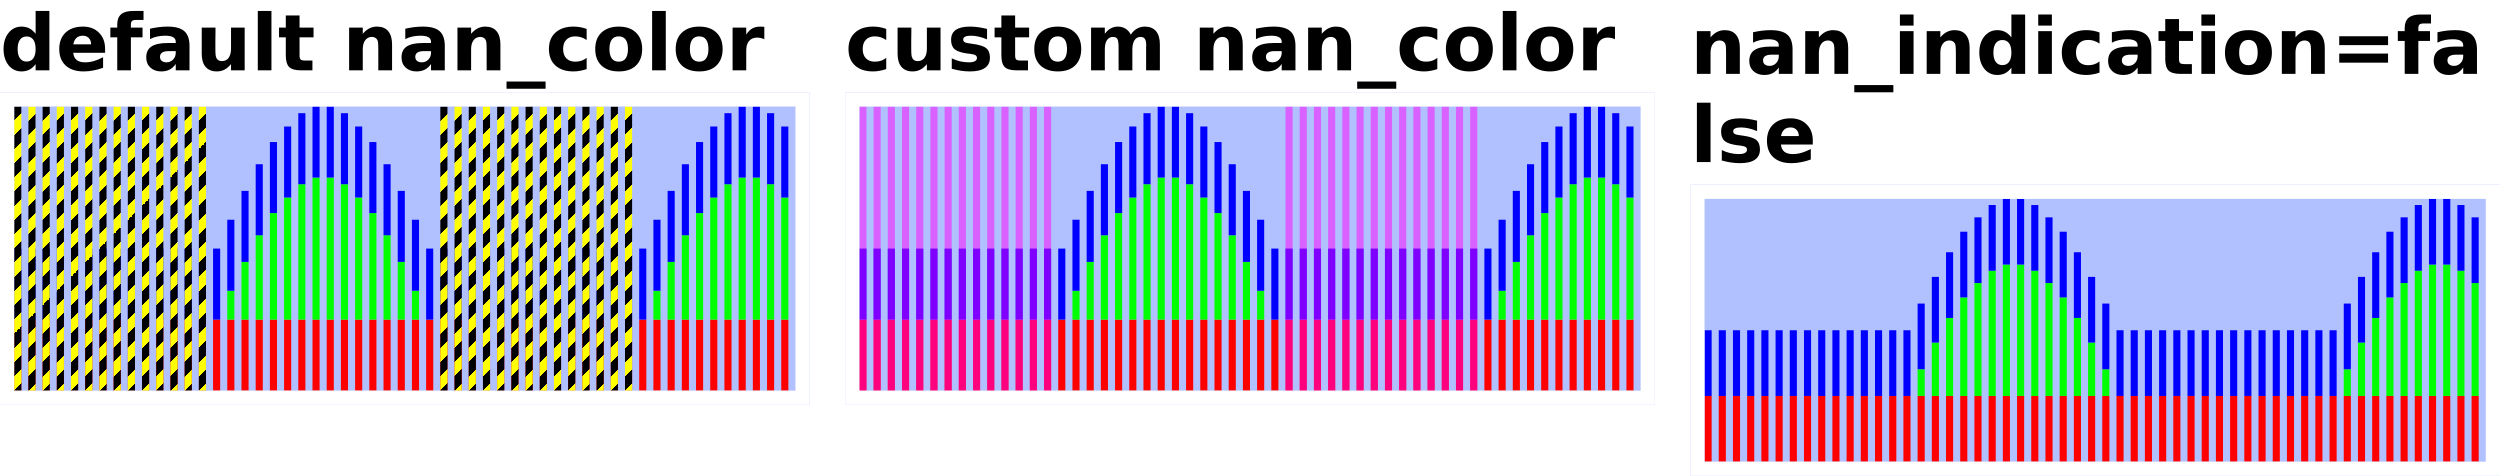
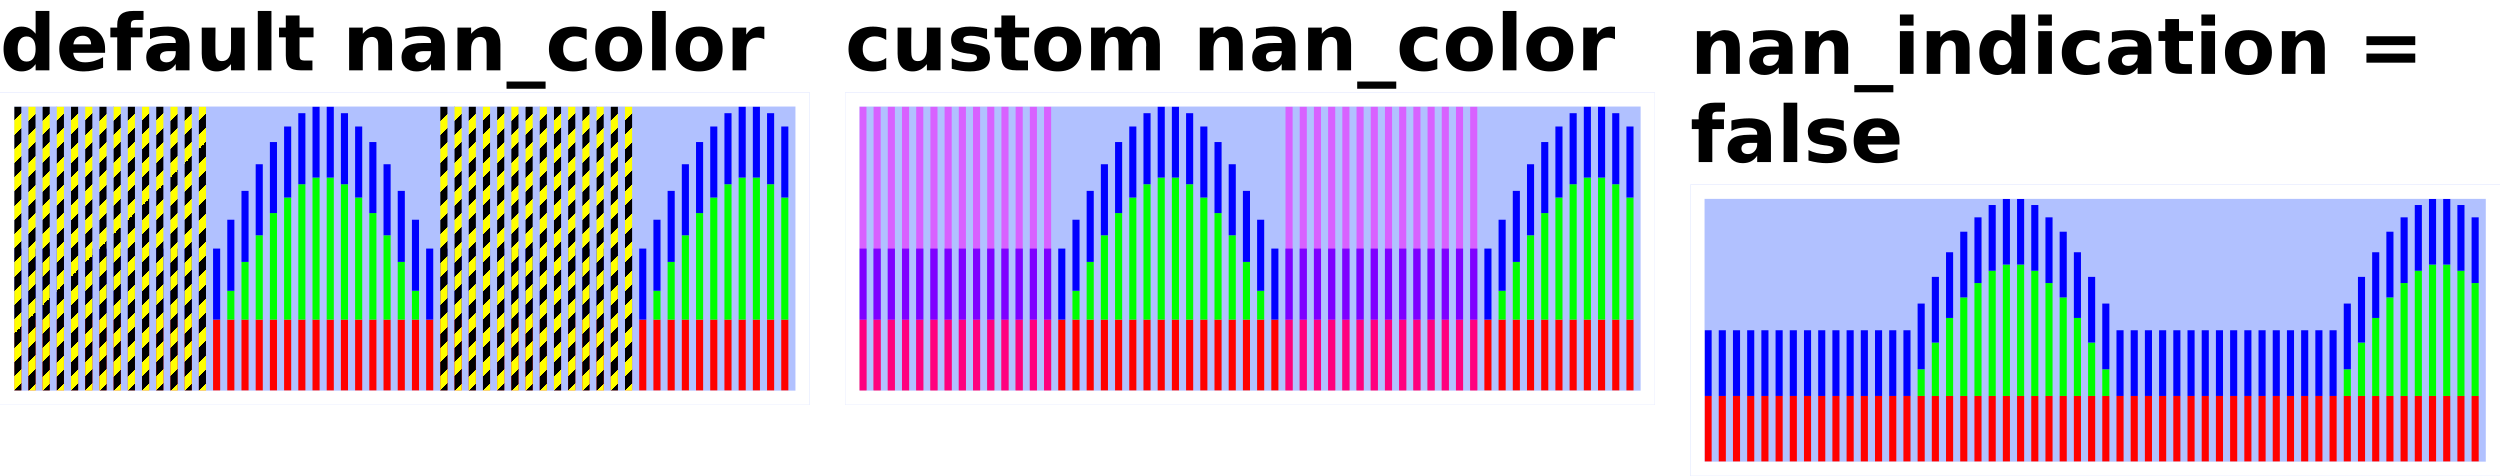
<svg xmlns="http://www.w3.org/2000/svg" xmlns:xlink="http://www.w3.org/1999/xlink" width="352pt" height="67pt" viewBox="0 0 352 67" version="1.1">
  <defs>
    <g>
      <symbol overflow="visible" id="glyph0-0">
        <path style="stroke:none;" d="M 0.547 1.938 L 0.547 -7.75 L 6.047 -7.75 L 6.047 1.938 Z M 1.172 1.328 L 5.438 1.328 L 5.438 -7.141 L 1.172 -7.141 Z M 1.172 1.328 " />
      </symbol>
      <symbol overflow="visible" id="glyph0-1">
        <path style="stroke:none;" d="M 5.016 -5.141 L 5.016 -8.359 L 6.953 -8.359 L 6.953 0 L 5.016 0 L 5.016 -0.875 C 4.754 -0.52 4.461 -0.258 4.141 -0.094 C 3.816 0.07 3.445 0.156 3.031 0.156 C 2.289 0.156 1.68 -0.133 1.203 -0.719 C 0.734 -1.312 0.5 -2.07 0.5 -3 C 0.5 -3.926 0.734 -4.68 1.203 -5.266 C 1.68 -5.859 2.289 -6.156 3.031 -6.156 C 3.445 -6.156 3.816 -6.07 4.141 -5.906 C 4.461 -5.738 4.754 -5.484 5.016 -5.141 Z M 3.75 -1.234 C 4.156 -1.234 4.469 -1.383 4.688 -1.688 C 4.906 -1.988 5.016 -2.426 5.016 -3 C 5.016 -3.57 4.906 -4.008 4.688 -4.312 C 4.469 -4.613 4.156 -4.766 3.75 -4.766 C 3.344 -4.766 3.031 -4.613 2.812 -4.312 C 2.594 -4.008 2.484 -3.57 2.484 -3 C 2.484 -2.426 2.594 -1.988 2.812 -1.688 C 3.031 -1.383 3.344 -1.234 3.75 -1.234 Z M 3.75 -1.234 " />
      </symbol>
      <symbol overflow="visible" id="glyph0-2">
        <path style="stroke:none;" d="M 6.922 -3.031 L 6.922 -2.469 L 2.438 -2.469 C 2.477 -2.02 2.641 -1.68 2.922 -1.453 C 3.203 -1.234 3.594 -1.125 4.094 -1.125 C 4.5 -1.125 4.91 -1.18 5.328 -1.297 C 5.754 -1.422 6.191 -1.602 6.641 -1.844 L 6.641 -0.359 C 6.191 -0.191 5.738 -0.066 5.281 0.016 C 4.82 0.109 4.367 0.156 3.922 0.156 C 2.828 0.156 1.977 -0.117 1.375 -0.672 C 0.77 -1.223 0.469 -2 0.469 -3 C 0.469 -3.977 0.766 -4.75 1.359 -5.312 C 1.953 -5.875 2.77 -6.156 3.812 -6.156 C 4.75 -6.156 5.5 -5.867 6.062 -5.297 C 6.633 -4.734 6.922 -3.977 6.922 -3.031 Z M 4.953 -3.656 C 4.953 -4.031 4.844 -4.328 4.625 -4.547 C 4.414 -4.766 4.141 -4.875 3.797 -4.875 C 3.422 -4.875 3.117 -4.77 2.891 -4.562 C 2.66 -4.352 2.516 -4.051 2.453 -3.656 Z M 4.953 -3.656 " />
      </symbol>
      <symbol overflow="visible" id="glyph0-3">
        <path style="stroke:none;" d="M 4.875 -8.359 L 4.875 -7.094 L 3.812 -7.094 C 3.539 -7.094 3.352 -7.039 3.25 -6.938 C 3.145 -6.844 3.094 -6.676 3.094 -6.438 L 3.094 -6.016 L 4.734 -6.016 L 4.734 -4.641 L 3.094 -4.641 L 3.094 0 L 1.172 0 L 1.172 -4.641 L 0.203 -4.641 L 0.203 -6.016 L 1.172 -6.016 L 1.172 -6.438 C 1.172 -7.094 1.352 -7.578 1.719 -7.891 C 2.082 -8.203 2.645 -8.359 3.406 -8.359 Z M 4.875 -8.359 " />
      </symbol>
      <symbol overflow="visible" id="glyph0-4">
        <path style="stroke:none;" d="M 3.625 -2.703 C 3.219 -2.703 2.91 -2.633 2.703 -2.5 C 2.504 -2.363 2.406 -2.164 2.406 -1.906 C 2.406 -1.656 2.488 -1.461 2.656 -1.328 C 2.82 -1.191 3.047 -1.125 3.328 -1.125 C 3.691 -1.125 4 -1.254 4.25 -1.516 C 4.5 -1.773 4.625 -2.098 4.625 -2.484 L 4.625 -2.703 Z M 6.562 -3.438 L 6.562 0 L 4.625 0 L 4.625 -0.891 C 4.363 -0.523 4.07 -0.258 3.75 -0.094 C 3.426 0.07 3.035 0.156 2.578 0.156 C 1.953 0.156 1.441 -0.023 1.047 -0.391 C 0.66 -0.754 0.469 -1.227 0.469 -1.812 C 0.469 -2.508 0.707 -3.02 1.188 -3.344 C 1.676 -3.676 2.441 -3.844 3.484 -3.844 L 4.625 -3.844 L 4.625 -4 C 4.625 -4.301 4.504 -4.52 4.266 -4.656 C 4.023 -4.801 3.648 -4.875 3.141 -4.875 C 2.723 -4.875 2.336 -4.832 1.984 -4.75 C 1.629 -4.676 1.301 -4.555 1 -4.391 L 1 -5.859 C 1.406 -5.953 1.816 -6.023 2.234 -6.078 C 2.648 -6.129 3.066 -6.156 3.484 -6.156 C 4.566 -6.156 5.348 -5.941 5.828 -5.516 C 6.316 -5.086 6.562 -4.395 6.562 -3.438 Z M 6.562 -3.438 " />
      </symbol>
      <symbol overflow="visible" id="glyph0-5">
        <path style="stroke:none;" d="M 0.859 -2.344 L 0.859 -6.016 L 2.797 -6.016 L 2.797 -5.422 C 2.797 -5.086 2.789 -4.676 2.781 -4.188 C 2.781 -3.695 2.781 -3.367 2.781 -3.203 C 2.781 -2.711 2.789 -2.363 2.812 -2.156 C 2.844 -1.945 2.891 -1.789 2.953 -1.688 C 3.023 -1.562 3.125 -1.461 3.25 -1.391 C 3.383 -1.328 3.535 -1.297 3.703 -1.297 C 4.098 -1.297 4.41 -1.445 4.641 -1.75 C 4.867 -2.062 4.984 -2.492 4.984 -3.047 L 4.984 -6.016 L 6.906 -6.016 L 6.906 0 L 4.984 0 L 4.984 -0.875 C 4.691 -0.52 4.383 -0.258 4.062 -0.094 C 3.738 0.07 3.379 0.156 2.984 0.156 C 2.297 0.156 1.77 -0.055 1.406 -0.484 C 1.039 -0.91 0.859 -1.531 0.859 -2.344 Z M 0.859 -2.344 " />
      </symbol>
      <symbol overflow="visible" id="glyph0-6">
        <path style="stroke:none;" d="M 0.922 -8.359 L 2.844 -8.359 L 2.844 0 L 0.922 0 Z M 0.922 -8.359 " />
      </symbol>
      <symbol overflow="visible" id="glyph0-7">
        <path style="stroke:none;" d="M 3.031 -7.719 L 3.031 -6.016 L 5 -6.016 L 5 -4.641 L 3.031 -4.641 L 3.031 -2.094 C 3.031 -1.812 3.082 -1.617 3.188 -1.516 C 3.301 -1.422 3.52 -1.375 3.844 -1.375 L 4.844 -1.375 L 4.844 0 L 3.188 0 C 2.426 0 1.883 -0.156 1.562 -0.469 C 1.25 -0.789 1.094 -1.332 1.094 -2.094 L 1.094 -4.641 L 0.141 -4.641 L 0.141 -6.016 L 1.094 -6.016 L 1.094 -7.719 Z M 3.031 -7.719 " />
      </symbol>
      <symbol overflow="visible" id="glyph0-8">
        <path style="stroke:none;" d="" />
      </symbol>
      <symbol overflow="visible" id="glyph0-9">
        <path style="stroke:none;" d="M 6.969 -3.656 L 6.969 0 L 5.031 0 L 5.031 -2.797 C 5.031 -3.316 5.02 -3.676 5 -3.875 C 4.977 -4.07 4.938 -4.219 4.875 -4.312 C 4.801 -4.438 4.703 -4.531 4.578 -4.594 C 4.453 -4.664 4.305 -4.703 4.141 -4.703 C 3.734 -4.703 3.414 -4.547 3.188 -4.234 C 2.957 -3.93 2.844 -3.504 2.844 -2.953 L 2.844 0 L 0.922 0 L 0.922 -6.016 L 2.844 -6.016 L 2.844 -5.141 C 3.133 -5.484 3.441 -5.738 3.766 -5.906 C 4.098 -6.07 4.457 -6.156 4.844 -6.156 C 5.539 -6.156 6.066 -5.941 6.422 -5.516 C 6.785 -5.086 6.969 -4.469 6.969 -3.656 Z M 6.969 -3.656 " />
      </symbol>
      <symbol overflow="visible" id="glyph0-10">
        <path style="stroke:none;" d="M 5.5 1.578 L 5.5 2.594 L 0 2.594 L 0 1.578 Z M 5.5 1.578 " />
      </symbol>
      <symbol overflow="visible" id="glyph0-11">
        <path style="stroke:none;" d="M 5.781 -5.828 L 5.781 -4.266 C 5.52 -4.441 5.258 -4.57 5 -4.656 C 4.738 -4.738 4.461 -4.781 4.172 -4.781 C 3.641 -4.781 3.223 -4.625 2.922 -4.312 C 2.617 -4 2.469 -3.562 2.469 -3 C 2.469 -2.438 2.617 -2 2.922 -1.688 C 3.223 -1.375 3.641 -1.219 4.172 -1.219 C 4.473 -1.219 4.758 -1.258 5.031 -1.344 C 5.301 -1.438 5.551 -1.57 5.781 -1.75 L 5.781 -0.172 C 5.477 -0.066 5.172 0.008 4.859 0.062 C 4.555 0.125 4.25 0.156 3.938 0.156 C 2.852 0.156 2.004 -0.117 1.391 -0.672 C 0.773 -1.234 0.469 -2.008 0.469 -3 C 0.469 -3.988 0.773 -4.758 1.391 -5.312 C 2.004 -5.875 2.852 -6.156 3.938 -6.156 C 4.25 -6.156 4.555 -6.129 4.859 -6.078 C 5.172 -6.023 5.477 -5.941 5.781 -5.828 Z M 5.781 -5.828 " />
      </symbol>
      <symbol overflow="visible" id="glyph0-12">
        <path style="stroke:none;" d="M 3.781 -4.781 C 3.352 -4.781 3.023 -4.629 2.797 -4.328 C 2.578 -4.023 2.469 -3.582 2.469 -3 C 2.469 -2.426 2.578 -1.984 2.797 -1.672 C 3.023 -1.367 3.352 -1.219 3.781 -1.219 C 4.207 -1.219 4.531 -1.367 4.75 -1.672 C 4.969 -1.984 5.078 -2.426 5.078 -3 C 5.078 -3.582 4.969 -4.023 4.75 -4.328 C 4.531 -4.629 4.207 -4.781 3.781 -4.781 Z M 3.781 -6.156 C 4.82 -6.156 5.629 -5.875 6.203 -5.312 C 6.785 -4.758 7.078 -3.988 7.078 -3 C 7.078 -2.008 6.785 -1.234 6.203 -0.672 C 5.629 -0.117 4.82 0.156 3.781 0.156 C 2.75 0.156 1.938 -0.117 1.344 -0.672 C 0.758 -1.234 0.469 -2.008 0.469 -3 C 0.469 -3.988 0.758 -4.758 1.344 -5.312 C 1.938 -5.875 2.75 -6.156 3.781 -6.156 Z M 3.781 -6.156 " />
      </symbol>
      <symbol overflow="visible" id="glyph0-13">
        <path style="stroke:none;" d="M 5.391 -4.375 C 5.223 -4.457 5.055 -4.516 4.891 -4.547 C 4.723 -4.586 4.555 -4.609 4.391 -4.609 C 3.891 -4.609 3.504 -4.445 3.234 -4.125 C 2.973 -3.812 2.844 -3.359 2.844 -2.766 L 2.844 0 L 0.922 0 L 0.922 -6.016 L 2.844 -6.016 L 2.844 -5.031 C 3.094 -5.426 3.375 -5.711 3.688 -5.891 C 4.008 -6.066 4.395 -6.156 4.844 -6.156 C 4.914 -6.156 4.988 -6.148 5.062 -6.141 C 5.133 -6.141 5.242 -6.133 5.391 -6.125 Z M 5.391 -4.375 " />
      </symbol>
      <symbol overflow="visible" id="glyph0-14">
        <path style="stroke:none;" d="M 5.625 -5.828 L 5.625 -4.359 C 5.207 -4.535 4.805 -4.664 4.422 -4.75 C 4.047 -4.832 3.688 -4.875 3.344 -4.875 C 2.977 -4.875 2.707 -4.828 2.531 -4.734 C 2.352 -4.648 2.266 -4.516 2.266 -4.328 C 2.266 -4.172 2.332 -4.051 2.469 -3.969 C 2.602 -3.883 2.844 -3.82 3.188 -3.781 L 3.531 -3.734 C 4.508 -3.609 5.172 -3.398 5.516 -3.109 C 5.859 -2.828 6.031 -2.379 6.031 -1.766 C 6.031 -1.129 5.789 -0.648 5.312 -0.328 C 4.844 -0.004 4.141 0.156 3.203 0.156 C 2.805 0.156 2.395 0.125 1.969 0.062 C 1.539 0 1.102 -0.094 0.656 -0.219 L 0.656 -1.688 C 1.039 -1.5 1.43 -1.359 1.828 -1.266 C 2.234 -1.172 2.645 -1.125 3.062 -1.125 C 3.438 -1.125 3.719 -1.176 3.906 -1.281 C 4.102 -1.383 4.203 -1.535 4.203 -1.734 C 4.203 -1.91 4.133 -2.039 4 -2.125 C 3.875 -2.207 3.613 -2.273 3.219 -2.328 L 2.891 -2.359 C 2.023 -2.473 1.422 -2.672 1.078 -2.953 C 0.734 -3.242 0.562 -3.688 0.562 -4.281 C 0.562 -4.914 0.781 -5.383 1.219 -5.688 C 1.656 -6 2.328 -6.156 3.234 -6.156 C 3.586 -6.156 3.957 -6.129 4.344 -6.078 C 4.738 -6.023 5.164 -5.941 5.625 -5.828 Z M 5.625 -5.828 " />
      </symbol>
      <symbol overflow="visible" id="glyph0-15">
        <path style="stroke:none;" d="M 6.5 -5.016 C 6.738 -5.391 7.023 -5.672 7.359 -5.859 C 7.703 -6.055 8.07 -6.156 8.469 -6.156 C 9.156 -6.156 9.68 -5.941 10.047 -5.516 C 10.41 -5.086 10.594 -4.469 10.594 -3.656 L 10.594 0 L 8.656 0 L 8.656 -3.141 C 8.656 -3.18 8.656 -3.227 8.656 -3.281 C 8.664 -3.332 8.672 -3.406 8.672 -3.5 C 8.672 -3.926 8.609 -4.234 8.484 -4.422 C 8.359 -4.609 8.156 -4.703 7.875 -4.703 C 7.508 -4.703 7.227 -4.551 7.031 -4.25 C 6.832 -3.957 6.727 -3.523 6.719 -2.953 L 6.719 0 L 4.781 0 L 4.781 -3.141 C 4.781 -3.805 4.723 -4.234 4.609 -4.422 C 4.492 -4.609 4.289 -4.703 4 -4.703 C 3.633 -4.703 3.348 -4.551 3.141 -4.25 C 2.941 -3.945 2.844 -3.516 2.844 -2.953 L 2.844 0 L 0.906 0 L 0.906 -6.016 L 2.844 -6.016 L 2.844 -5.141 C 3.082 -5.473 3.352 -5.723 3.656 -5.891 C 3.969 -6.066 4.305 -6.156 4.672 -6.156 C 5.086 -6.156 5.453 -6.055 5.766 -5.859 C 6.086 -5.66 6.332 -5.379 6.5 -5.016 Z M 6.5 -5.016 " />
      </symbol>
      <symbol overflow="visible" id="glyph0-16">
        <path style="stroke:none;" d="M 0.922 -6.016 L 2.844 -6.016 L 2.844 0 L 0.922 0 Z M 0.922 -8.359 L 2.844 -8.359 L 2.844 -6.797 L 0.922 -6.797 Z M 0.922 -8.359 " />
      </symbol>
      <symbol overflow="visible" id="glyph0-17">
        <path style="stroke:none;" d="M 1.172 -5.297 L 8.047 -5.297 L 8.047 -4.047 L 1.172 -4.047 Z M 1.172 -2.859 L 8.047 -2.859 L 8.047 -1.578 L 1.172 -1.578 Z M 1.172 -2.859 " />
      </symbol>
    </g>
    <clipPath id="clip1">
      <path d="M 0 13 L 114 13 L 114 57 L 0 57 Z M 0 13 " />
    </clipPath>
    <linearGradient id="linear0" gradientUnits="userSpaceOnUse" x1="0" y1="0" x2="4" y2="4" spreadMethod="repeat" gradientTransform="matrix(1,0,0,1,2,15)">
      <stop offset="0" style="stop-color:rgb(0%,0%,0%);stop-opacity:1;" />
      <stop offset="0.25" style="stop-color:rgb(0%,0%,0%);stop-opacity:1;" />
      <stop offset="0.25" style="stop-color:rgb(100%,100%,0%);stop-opacity:1;" />
      <stop offset="0.5" style="stop-color:rgb(100%,100%,0%);stop-opacity:1;" />
      <stop offset="0.5" style="stop-color:rgb(0%,0%,0%);stop-opacity:1;" />
      <stop offset="0.75" style="stop-color:rgb(0%,0%,0%);stop-opacity:1;" />
      <stop offset="0.75" style="stop-color:rgb(100%,100%,0%);stop-opacity:1;" />
      <stop offset="1" style="stop-color:rgb(100%,100%,0%);stop-opacity:1;" />
    </linearGradient>
    <clipPath id="clip2">
      <path d="M 119 13 L 233 13 L 233 57 L 119 57 Z M 119 13 " />
    </clipPath>
    <clipPath id="clip3">
      <path d="M 238 26 L 352 26 L 352 67 L 238 67 Z M 238 26 " />
    </clipPath>
  </defs>
  <g id="surface2">
    <g style="fill:rgb(0%,0%,0%);fill-opacity:1;">
      <use xlink:href="#glyph0-1" x="0" y="9.901" />
      <use xlink:href="#glyph0-2" x="7.874" y="9.901" />
      <use xlink:href="#glyph0-3" x="15.335" y="9.901" />
      <use xlink:href="#glyph0-4" x="20.121" y="9.901" />
      <use xlink:href="#glyph0-5" x="27.544" y="9.901" />
      <use xlink:href="#glyph0-6" x="35.375" y="9.901" />
      <use xlink:href="#glyph0-7" x="39.146" y="9.901" />
      <use xlink:href="#glyph0-8" x="44.404" y="9.901" />
      <use xlink:href="#glyph0-9" x="48.234" y="9.901" />
      <use xlink:href="#glyph0-4" x="56.065" y="9.901" />
      <use xlink:href="#glyph0-9" x="63.488" y="9.901" />
      <use xlink:href="#glyph0-10" x="71.319" y="9.901" />
      <use xlink:href="#glyph0-11" x="76.819" y="9.901" />
      <use xlink:href="#glyph0-12" x="83.34" y="9.901" />
      <use xlink:href="#glyph0-6" x="90.897" y="9.901" />
      <use xlink:href="#glyph0-12" x="94.668" y="9.901" />
      <use xlink:href="#glyph0-13" x="102.226" y="9.901" />
    </g>
    <g clip-path="url(#clip1)" clip-rule="nonzero">
      <rect x="0" y="0" width="352" height="67" style="fill:rgb(38.039%,50.588%,100%);fill-opacity:0.49;stroke:none;" />
    </g>
    <path style=" stroke:none;fill-rule:nonzero;fill:rgb(100%,0%,0%);fill-opacity:1;" d="M 2 45 L 3 45 L 3 55 L 2 55 Z M 4 45 L 5 45 L 5 55 L 4 55 Z M 6 45 L 7 45 L 7 55 L 6 55 Z M 8 45 L 9 45 L 9 55 L 8 55 Z M 10 45 L 11 45 L 11 55 L 10 55 Z M 12 45 L 13 45 L 13 55 L 12 55 Z M 14 45 L 15 45 L 15 55 L 14 55 Z M 16 45 L 17 45 L 17 55 L 16 55 Z M 18 45 L 19 45 L 19 55 L 18 55 Z M 20 45 L 21 45 L 21 55 L 20 55 Z M 22 45 L 23 45 L 23 55 L 22 55 Z M 24 45 L 25 45 L 25 55 L 24 55 Z M 26 45 L 27 45 L 27 55 L 26 55 Z M 28 45 L 29 45 L 29 55 L 28 55 Z M 30 45 L 31 45 L 31 55 L 30 55 Z M 32 45 L 33 45 L 33 55 L 32 55 Z M 34 45 L 35 45 L 35 55 L 34 55 Z M 36 45 L 37 45 L 37 55 L 36 55 Z M 38 45 L 39 45 L 39 55 L 38 55 Z M 40 45 L 41 45 L 41 55 L 40 55 Z M 42 45 L 43 45 L 43 55 L 42 55 Z M 44 45 L 45 45 L 45 55 L 44 55 Z M 46 45 L 47 45 L 47 55 L 46 55 Z M 48 45 L 49 45 L 49 55 L 48 55 Z M 50 45 L 51 45 L 51 55 L 50 55 Z M 52 45 L 53 45 L 53 55 L 52 55 Z M 54 45 L 55 45 L 55 55 L 54 55 Z M 56 45 L 57 45 L 57 55 L 56 55 Z M 58 45 L 59 45 L 59 55 L 58 55 Z M 60 45 L 61 45 L 61 55 L 60 55 Z M 62 45 L 63 45 L 63 55 L 62 55 Z M 64 45 L 65 45 L 65 55 L 64 55 Z M 66 45 L 67 45 L 67 55 L 66 55 Z M 68 45 L 69 45 L 69 55 L 68 55 Z M 70 45 L 71 45 L 71 55 L 70 55 Z M 72 45 L 73 45 L 73 55 L 72 55 Z M 74 45 L 75 45 L 75 55 L 74 55 Z M 76 45 L 77 45 L 77 55 L 76 55 Z M 78 45 L 79 45 L 79 55 L 78 55 Z M 80 45 L 81 45 L 81 55 L 80 55 Z M 82 45 L 83 45 L 83 55 L 82 55 Z M 84 45 L 85 45 L 85 55 L 84 55 Z M 86 45 L 87 45 L 87 55 L 86 55 Z M 88 45 L 89 45 L 89 55 L 88 55 Z M 90 45 L 91 45 L 91 55 L 90 55 Z M 92 45 L 93 45 L 93 55 L 92 55 Z M 94 45 L 95 45 L 95 55 L 94 55 Z M 96 45 L 97 45 L 97 55 L 96 55 Z M 98 45 L 99 45 L 99 55 L 98 55 Z M 100 45 L 101 45 L 101 55 L 100 55 Z M 102 45 L 103 45 L 103 55 L 102 55 Z M 104 45 L 105 45 L 105 55 L 104 55 Z M 106 45 L 107 45 L 107 55 L 106 55 Z M 108 45 L 109 45 L 109 55 L 108 55 Z M 110 45 L 111 45 L 111 55 L 110 55 Z M 110 45 " />
    <path style=" stroke:none;fill-rule:nonzero;fill:rgb(0%,100%,0%);fill-opacity:1;" d="M 30 45 L 31 45 Z M 32 40.938 L 33 40.938 L 33 45 L 32 45 Z M 34 36.875 L 35 36.875 L 35 45 L 34 45 Z M 36 33.125 L 37 33.125 L 37 45 L 36 45 Z M 38 30 L 39 30 L 39 45 L 38 45 Z M 40 27.812 L 41 27.812 L 41 45 L 40 45 Z M 42 25.938 L 43 25.938 L 43 45 L 42 45 Z M 44 25 L 45 25 L 45 45 L 44 45 Z M 46 25 L 47 25 L 47 45 L 46 45 Z M 48 25.938 L 49 25.938 L 49 45 L 48 45 Z M 50 27.812 L 51 27.812 L 51 45 L 50 45 Z M 52 30 L 53 30 L 53 45 L 52 45 Z M 54 33.125 L 55 33.125 L 55 45 L 54 45 Z M 56 36.875 L 57 36.875 L 57 45 L 56 45 Z M 58 40.938 L 59 40.938 L 59 45 L 58 45 Z M 60 45 L 61 45 Z M 90 45 L 91 45 Z M 92 40.938 L 93 40.938 L 93 45 L 92 45 Z M 94 36.875 L 95 36.875 L 95 45 L 94 45 Z M 96 33.125 L 97 33.125 L 97 45 L 96 45 Z M 98 30 L 99 30 L 99 45 L 98 45 Z M 100 27.812 L 101 27.812 L 101 45 L 100 45 Z M 102 25.938 L 103 25.938 L 103 45 L 102 45 Z M 104 25 L 105 25 L 105 45 L 104 45 Z M 106 25 L 107 25 L 107 45 L 106 45 Z M 108 25.938 L 109 25.938 L 109 45 L 108 45 Z M 110 27.812 L 111 27.812 L 111 45 L 110 45 Z M 110 27.812 " />
    <path style=" stroke:none;fill-rule:nonzero;fill:rgb(0%,0%,100%);fill-opacity:1;" d="M 2 35 L 3 35 L 3 45 L 2 45 Z M 4 35 L 5 35 L 5 45 L 4 45 Z M 6 35 L 7 35 L 7 45 L 6 45 Z M 8 35 L 9 35 L 9 45 L 8 45 Z M 10 35 L 11 35 L 11 45 L 10 45 Z M 12 35 L 13 35 L 13 45 L 12 45 Z M 14 35 L 15 35 L 15 45 L 14 45 Z M 16 35 L 17 35 L 17 45 L 16 45 Z M 18 35 L 19 35 L 19 45 L 18 45 Z M 20 35 L 21 35 L 21 45 L 20 45 Z M 22 35 L 23 35 L 23 45 L 22 45 Z M 24 35 L 25 35 L 25 45 L 24 45 Z M 26 35 L 27 35 L 27 45 L 26 45 Z M 28 35 L 29 35 L 29 45 L 28 45 Z M 30 35 L 31 35 L 31 45 L 30 45 Z M 32 30.938 L 33 30.938 L 33 40.938 L 32 40.938 Z M 34 26.875 L 35 26.875 L 35 36.875 L 34 36.875 Z M 36 23.125 L 37 23.125 L 37 33.125 L 36 33.125 Z M 38 20 L 39 20 L 39 30 L 38 30 Z M 40 17.812 L 41 17.812 L 41 27.812 L 40 27.812 Z M 42 15.938 L 43 15.938 L 43 25.938 L 42 25.938 Z M 44 15 L 45 15 L 45 25 L 44 25 Z M 46 15 L 47 15 L 47 25 L 46 25 Z M 48 15.938 L 49 15.938 L 49 25.938 L 48 25.938 Z M 50 17.812 L 51 17.812 L 51 27.812 L 50 27.812 Z M 52 20 L 53 20 L 53 30 L 52 30 Z M 54 23.125 L 55 23.125 L 55 33.125 L 54 33.125 Z M 56 26.875 L 57 26.875 L 57 36.875 L 56 36.875 Z M 58 30.938 L 59 30.938 L 59 40.938 L 58 40.938 Z M 60 35 L 61 35 L 61 45 L 60 45 Z M 62 35 L 63 35 L 63 45 L 62 45 Z M 64 35 L 65 35 L 65 45 L 64 45 Z M 66 35 L 67 35 L 67 45 L 66 45 Z M 68 35 L 69 35 L 69 45 L 68 45 Z M 70 35 L 71 35 L 71 45 L 70 45 Z M 72 35 L 73 35 L 73 45 L 72 45 Z M 74 35 L 75 35 L 75 45 L 74 45 Z M 76 35 L 77 35 L 77 45 L 76 45 Z M 78 35 L 79 35 L 79 45 L 78 45 Z M 80 35 L 81 35 L 81 45 L 80 45 Z M 82 35 L 83 35 L 83 45 L 82 45 Z M 84 35 L 85 35 L 85 45 L 84 45 Z M 86 35 L 87 35 L 87 45 L 86 45 Z M 88 35 L 89 35 L 89 45 L 88 45 Z M 90 35 L 91 35 L 91 45 L 90 45 Z M 92 30.938 L 93 30.938 L 93 40.938 L 92 40.938 Z M 94 26.875 L 95 26.875 L 95 36.875 L 94 36.875 Z M 96 23.125 L 97 23.125 L 97 33.125 L 96 33.125 Z M 98 20 L 99 20 L 99 30 L 98 30 Z M 100 17.812 L 101 17.812 L 101 27.812 L 100 27.812 Z M 102 15.938 L 103 15.938 L 103 25.938 L 102 25.938 Z M 104 15 L 105 15 L 105 25 L 104 25 Z M 106 15 L 107 15 L 107 25 L 106 25 Z M 108 15.938 L 109 15.938 L 109 25.938 L 108 25.938 Z M 110 17.812 L 111 17.812 L 111 27.812 L 110 27.812 Z M 110 17.812 " />
    <path style=" stroke:none;fill-rule:nonzero;fill:url(#linear0);" d="M 2 15 L 3 15 L 3 55 L 2 55 Z M 4 15 L 5 15 L 5 55 L 4 55 Z M 6 15 L 7 15 L 7 55 L 6 55 Z M 8 15 L 9 15 L 9 55 L 8 55 Z M 10 15 L 11 15 L 11 55 L 10 55 Z M 12 15 L 13 15 L 13 55 L 12 55 Z M 14 15 L 15 15 L 15 55 L 14 55 Z M 16 15 L 17 15 L 17 55 L 16 55 Z M 18 15 L 19 15 L 19 55 L 18 55 Z M 20 15 L 21 15 L 21 55 L 20 55 Z M 22 15 L 23 15 L 23 55 L 22 55 Z M 24 15 L 25 15 L 25 55 L 24 55 Z M 26 15 L 27 15 L 27 55 L 26 55 Z M 28 15 L 29 15 L 29 55 L 28 55 Z M 62 15 L 63 15 L 63 55 L 62 55 Z M 64 15 L 65 15 L 65 55 L 64 55 Z M 66 15 L 67 15 L 67 55 L 66 55 Z M 68 15 L 69 15 L 69 55 L 68 55 Z M 70 15 L 71 15 L 71 55 L 70 55 Z M 72 15 L 73 15 L 73 55 L 72 55 Z M 74 15 L 75 15 L 75 55 L 74 55 Z M 76 15 L 77 15 L 77 55 L 76 55 Z M 78 15 L 79 15 L 79 55 L 78 55 Z M 80 15 L 81 15 L 81 55 L 80 55 Z M 82 15 L 83 15 L 83 55 L 82 55 Z M 84 15 L 85 15 L 85 55 L 84 55 Z M 86 15 L 87 15 L 87 55 L 86 55 Z M 88 15 L 89 15 L 89 55 L 88 55 Z M 88 15 " />
    <path style="fill:none;stroke-width:2;stroke-linecap:butt;stroke-linejoin:miter;stroke:rgb(100%,100%,100%);stroke-opacity:1;stroke-miterlimit:10;" d="M 1 1 L 113 1 L 113 43 L 1 43 Z M 1 1 " transform="matrix(1,0,0,1,0,13)" />
    <g style="fill:rgb(0%,0%,0%);fill-opacity:1;">
      <use xlink:href="#glyph0-11" x="119" y="9.901" />
      <use xlink:href="#glyph0-5" x="125.521" y="9.901" />
      <use xlink:href="#glyph0-14" x="133.352" y="9.901" />
      <use xlink:href="#glyph0-7" x="139.899" y="9.901" />
      <use xlink:href="#glyph0-12" x="145.158" y="9.901" />
      <use xlink:href="#glyph0-15" x="152.716" y="9.901" />
      <use xlink:href="#glyph0-8" x="164.178" y="9.901" />
      <use xlink:href="#glyph0-9" x="168.008" y="9.901" />
      <use xlink:href="#glyph0-4" x="175.839" y="9.901" />
      <use xlink:href="#glyph0-9" x="183.262" y="9.901" />
      <use xlink:href="#glyph0-10" x="191.093" y="9.901" />
      <use xlink:href="#glyph0-11" x="196.593" y="9.901" />
      <use xlink:href="#glyph0-12" x="203.113" y="9.901" />
      <use xlink:href="#glyph0-6" x="210.671" y="9.901" />
      <use xlink:href="#glyph0-12" x="214.441" y="9.901" />
      <use xlink:href="#glyph0-13" x="221.999" y="9.901" />
    </g>
    <g clip-path="url(#clip2)" clip-rule="nonzero">
      <rect x="0" y="0" width="352" height="67" style="fill:rgb(38.039%,50.588%,100%);fill-opacity:0.49;stroke:none;" />
    </g>
    <path style=" stroke:none;fill-rule:nonzero;fill:rgb(100%,0%,0%);fill-opacity:1;" d="M 121 45 L 122 45 L 122 55 L 121 55 Z M 123 45 L 124 45 L 124 55 L 123 55 Z M 125 45 L 126 45 L 126 55 L 125 55 Z M 127 45 L 128 45 L 128 55 L 127 55 Z M 129 45 L 130 45 L 130 55 L 129 55 Z M 131 45 L 132 45 L 132 55 L 131 55 Z M 133 45 L 134 45 L 134 55 L 133 55 Z M 135 45 L 136 45 L 136 55 L 135 55 Z M 137 45 L 138 45 L 138 55 L 137 55 Z M 139 45 L 140 45 L 140 55 L 139 55 Z M 141 45 L 142 45 L 142 55 L 141 55 Z M 143 45 L 144 45 L 144 55 L 143 55 Z M 145 45 L 146 45 L 146 55 L 145 55 Z M 147 45 L 148 45 L 148 55 L 147 55 Z M 149 45 L 150 45 L 150 55 L 149 55 Z M 151 45 L 152 45 L 152 55 L 151 55 Z M 153 45 L 154 45 L 154 55 L 153 55 Z M 155 45 L 156 45 L 156 55 L 155 55 Z M 157 45 L 158 45 L 158 55 L 157 55 Z M 159 45 L 160 45 L 160 55 L 159 55 Z M 161 45 L 162 45 L 162 55 L 161 55 Z M 163 45 L 164 45 L 164 55 L 163 55 Z M 165 45 L 166 45 L 166 55 L 165 55 Z M 167 45 L 168 45 L 168 55 L 167 55 Z M 169 45 L 170 45 L 170 55 L 169 55 Z M 171 45 L 172 45 L 172 55 L 171 55 Z M 173 45 L 174 45 L 174 55 L 173 55 Z M 175 45 L 176 45 L 176 55 L 175 55 Z M 177 45 L 178 45 L 178 55 L 177 55 Z M 179 45 L 180 45 L 180 55 L 179 55 Z M 181 45 L 182 45 L 182 55 L 181 55 Z M 183 45 L 184 45 L 184 55 L 183 55 Z M 185 45 L 186 45 L 186 55 L 185 55 Z M 187 45 L 188 45 L 188 55 L 187 55 Z M 189 45 L 190 45 L 190 55 L 189 55 Z M 191 45 L 192 45 L 192 55 L 191 55 Z M 193 45 L 194 45 L 194 55 L 193 55 Z M 195 45 L 196 45 L 196 55 L 195 55 Z M 197 45 L 198 45 L 198 55 L 197 55 Z M 199 45 L 200 45 L 200 55 L 199 55 Z M 201 45 L 202 45 L 202 55 L 201 55 Z M 203 45 L 204 45 L 204 55 L 203 55 Z M 205 45 L 206 45 L 206 55 L 205 55 Z M 207 45 L 208 45 L 208 55 L 207 55 Z M 209 45 L 210 45 L 210 55 L 209 55 Z M 211 45 L 212 45 L 212 55 L 211 55 Z M 213 45 L 214 45 L 214 55 L 213 55 Z M 215 45 L 216 45 L 216 55 L 215 55 Z M 217 45 L 218 45 L 218 55 L 217 55 Z M 219 45 L 220 45 L 220 55 L 219 55 Z M 221 45 L 222 45 L 222 55 L 221 55 Z M 223 45 L 224 45 L 224 55 L 223 55 Z M 225 45 L 226 45 L 226 55 L 225 55 Z M 227 45 L 228 45 L 228 55 L 227 55 Z M 229 45 L 230 45 L 230 55 L 229 55 Z M 229 45 " />
    <path style=" stroke:none;fill-rule:nonzero;fill:rgb(0%,100%,0%);fill-opacity:1;" d="M 149 45 L 150 45 Z M 151 40.938 L 152 40.938 L 152 45 L 151 45 Z M 153 36.875 L 154 36.875 L 154 45 L 153 45 Z M 155 33.125 L 156 33.125 L 156 45 L 155 45 Z M 157 30 L 158 30 L 158 45 L 157 45 Z M 159 27.812 L 160 27.812 L 160 45 L 159 45 Z M 161 25.938 L 162 25.938 L 162 45 L 161 45 Z M 163 25 L 164 25 L 164 45 L 163 45 Z M 165 25 L 166 25 L 166 45 L 165 45 Z M 167 25.938 L 168 25.938 L 168 45 L 167 45 Z M 169 27.812 L 170 27.812 L 170 45 L 169 45 Z M 171 30 L 172 30 L 172 45 L 171 45 Z M 173 33.125 L 174 33.125 L 174 45 L 173 45 Z M 175 36.875 L 176 36.875 L 176 45 L 175 45 Z M 177 40.938 L 178 40.938 L 178 45 L 177 45 Z M 179 45 L 180 45 Z M 209 45 L 210 45 Z M 211 40.938 L 212 40.938 L 212 45 L 211 45 Z M 213 36.875 L 214 36.875 L 214 45 L 213 45 Z M 215 33.125 L 216 33.125 L 216 45 L 215 45 Z M 217 30 L 218 30 L 218 45 L 217 45 Z M 219 27.812 L 220 27.812 L 220 45 L 219 45 Z M 221 25.938 L 222 25.938 L 222 45 L 221 45 Z M 223 25 L 224 25 L 224 45 L 223 45 Z M 225 25 L 226 25 L 226 45 L 225 45 Z M 227 25.938 L 228 25.938 L 228 45 L 227 45 Z M 229 27.812 L 230 27.812 L 230 45 L 229 45 Z M 229 27.812 " />
    <path style=" stroke:none;fill-rule:nonzero;fill:rgb(0%,0%,100%);fill-opacity:1;" d="M 121 35 L 122 35 L 122 45 L 121 45 Z M 123 35 L 124 35 L 124 45 L 123 45 Z M 125 35 L 126 35 L 126 45 L 125 45 Z M 127 35 L 128 35 L 128 45 L 127 45 Z M 129 35 L 130 35 L 130 45 L 129 45 Z M 131 35 L 132 35 L 132 45 L 131 45 Z M 133 35 L 134 35 L 134 45 L 133 45 Z M 135 35 L 136 35 L 136 45 L 135 45 Z M 137 35 L 138 35 L 138 45 L 137 45 Z M 139 35 L 140 35 L 140 45 L 139 45 Z M 141 35 L 142 35 L 142 45 L 141 45 Z M 143 35 L 144 35 L 144 45 L 143 45 Z M 145 35 L 146 35 L 146 45 L 145 45 Z M 147 35 L 148 35 L 148 45 L 147 45 Z M 149 35 L 150 35 L 150 45 L 149 45 Z M 151 30.938 L 152 30.938 L 152 40.938 L 151 40.938 Z M 153 26.875 L 154 26.875 L 154 36.875 L 153 36.875 Z M 155 23.125 L 156 23.125 L 156 33.125 L 155 33.125 Z M 157 20 L 158 20 L 158 30 L 157 30 Z M 159 17.812 L 160 17.812 L 160 27.812 L 159 27.812 Z M 161 15.938 L 162 15.938 L 162 25.938 L 161 25.938 Z M 163 15 L 164 15 L 164 25 L 163 25 Z M 165 15 L 166 15 L 166 25 L 165 25 Z M 167 15.938 L 168 15.938 L 168 25.938 L 167 25.938 Z M 169 17.812 L 170 17.812 L 170 27.812 L 169 27.812 Z M 171 20 L 172 20 L 172 30 L 171 30 Z M 173 23.125 L 174 23.125 L 174 33.125 L 173 33.125 Z M 175 26.875 L 176 26.875 L 176 36.875 L 175 36.875 Z M 177 30.938 L 178 30.938 L 178 40.938 L 177 40.938 Z M 179 35 L 180 35 L 180 45 L 179 45 Z M 181 35 L 182 35 L 182 45 L 181 45 Z M 183 35 L 184 35 L 184 45 L 183 45 Z M 185 35 L 186 35 L 186 45 L 185 45 Z M 187 35 L 188 35 L 188 45 L 187 45 Z M 189 35 L 190 35 L 190 45 L 189 45 Z M 191 35 L 192 35 L 192 45 L 191 45 Z M 193 35 L 194 35 L 194 45 L 193 45 Z M 195 35 L 196 35 L 196 45 L 195 45 Z M 197 35 L 198 35 L 198 45 L 197 45 Z M 199 35 L 200 35 L 200 45 L 199 45 Z M 201 35 L 202 35 L 202 45 L 201 45 Z M 203 35 L 204 35 L 204 45 L 203 45 Z M 205 35 L 206 35 L 206 45 L 205 45 Z M 207 35 L 208 35 L 208 45 L 207 45 Z M 209 35 L 210 35 L 210 45 L 209 45 Z M 211 30.938 L 212 30.938 L 212 40.938 L 211 40.938 Z M 213 26.875 L 214 26.875 L 214 36.875 L 213 36.875 Z M 215 23.125 L 216 23.125 L 216 33.125 L 215 33.125 Z M 217 20 L 218 20 L 218 30 L 217 30 Z M 219 17.812 L 220 17.812 L 220 27.812 L 219 27.812 Z M 221 15.938 L 222 15.938 L 222 25.938 L 221 25.938 Z M 223 15 L 224 15 L 224 25 L 223 25 Z M 225 15 L 226 15 L 226 25 L 225 25 Z M 227 15.938 L 228 15.938 L 228 25.938 L 227 25.938 Z M 229 17.812 L 230 17.812 L 230 27.812 L 229 27.812 Z M 229 17.812 " />
    <path style=" stroke:none;fill-rule:nonzero;fill:rgb(100%,0%,100%);fill-opacity:0.498;" d="M 121 15 L 122 15 L 122 55 L 121 55 Z M 123 15 L 124 15 L 124 55 L 123 55 Z M 125 15 L 126 15 L 126 55 L 125 55 Z M 127 15 L 128 15 L 128 55 L 127 55 Z M 129 15 L 130 15 L 130 55 L 129 55 Z M 131 15 L 132 15 L 132 55 L 131 55 Z M 133 15 L 134 15 L 134 55 L 133 55 Z M 135 15 L 136 15 L 136 55 L 135 55 Z M 137 15 L 138 15 L 138 55 L 137 55 Z M 139 15 L 140 15 L 140 55 L 139 55 Z M 141 15 L 142 15 L 142 55 L 141 55 Z M 143 15 L 144 15 L 144 55 L 143 55 Z M 145 15 L 146 15 L 146 55 L 145 55 Z M 147 15 L 148 15 L 148 55 L 147 55 Z M 181 15 L 182 15 L 182 55 L 181 55 Z M 183 15 L 184 15 L 184 55 L 183 55 Z M 185 15 L 186 15 L 186 55 L 185 55 Z M 187 15 L 188 15 L 188 55 L 187 55 Z M 189 15 L 190 15 L 190 55 L 189 55 Z M 191 15 L 192 15 L 192 55 L 191 55 Z M 193 15 L 194 15 L 194 55 L 193 55 Z M 195 15 L 196 15 L 196 55 L 195 55 Z M 197 15 L 198 15 L 198 55 L 197 55 Z M 199 15 L 200 15 L 200 55 L 199 55 Z M 201 15 L 202 15 L 202 55 L 201 55 Z M 203 15 L 204 15 L 204 55 L 203 55 Z M 205 15 L 206 15 L 206 55 L 205 55 Z M 207 15 L 208 15 L 208 55 L 207 55 Z M 207 15 " />
    <path style="fill:none;stroke-width:2;stroke-linecap:butt;stroke-linejoin:miter;stroke:rgb(100%,100%,100%);stroke-opacity:1;stroke-miterlimit:10;" d="M 1 1 L 113 1 L 113 43 L 1 43 Z M 1 1 " transform="matrix(1,0,0,1,119,13)" />
    <g style="fill:rgb(0%,0%,0%);fill-opacity:1;">
      <use xlink:href="#glyph0-9" x="238" y="10.401" />
      <use xlink:href="#glyph0-4" x="245.831" y="10.401" />
      <use xlink:href="#glyph0-9" x="253.254" y="10.401" />
      <use xlink:href="#glyph0-10" x="261.085" y="10.401" />
      <use xlink:href="#glyph0-16" x="266.585" y="10.401" />
      <use xlink:href="#glyph0-9" x="270.355" y="10.401" />
      <use xlink:href="#glyph0-1" x="278.187" y="10.401" />
      <use xlink:href="#glyph0-16" x="286.061" y="10.401" />
      <use xlink:href="#glyph0-11" x="289.831" y="10.401" />
      <use xlink:href="#glyph0-4" x="296.352" y="10.401" />
      <use xlink:href="#glyph0-7" x="303.774" y="10.401" />
      <use xlink:href="#glyph0-16" x="309.033" y="10.401" />
      <use xlink:href="#glyph0-12" x="312.804" y="10.401" />
      <use xlink:href="#glyph0-9" x="320.361" y="10.401" />
-       <use xlink:href="#glyph0-17" x="328.192" y="10.401" />
-       <use xlink:href="#glyph0-3" x="337.409" y="10.401" />
-       <use xlink:href="#glyph0-4" x="342.195" y="10.401" />
+       <use xlink:href="#glyph0-8" x="328.192" y="10.401" />
+       <use xlink:href="#glyph0-17" x="332.022" y="10.401" />
+       <use xlink:href="#glyph0-8" x="341.239" y="10.401" />
    </g>
    <g style="fill:rgb(0%,0%,0%);fill-opacity:1;">
-       <use xlink:href="#glyph0-6" x="238" y="22.818" />
-       <use xlink:href="#glyph0-14" x="241.771" y="22.818" />
-       <use xlink:href="#glyph0-2" x="248.318" y="22.818" />
+       <use xlink:href="#glyph0-3" x="238" y="22.818" />
+       <use xlink:href="#glyph0-4" x="242.786" y="22.818" />
+       <use xlink:href="#glyph0-6" x="250.209" y="22.818" />
+       <use xlink:href="#glyph0-14" x="253.979" y="22.818" />
+       <use xlink:href="#glyph0-2" x="260.527" y="22.818" />
    </g>
    <g clip-path="url(#clip3)" clip-rule="nonzero">
      <rect x="0" y="0" width="352" height="67" style="fill:rgb(38.039%,50.588%,100%);fill-opacity:0.49;stroke:none;" />
    </g>
    <path style=" stroke:none;fill-rule:nonzero;fill:rgb(100%,0%,0%);fill-opacity:1;" d="M 240 55.75 L 241 55.75 L 241 65 L 240 65 Z M 242 55.75 L 243 55.75 L 243 65 L 242 65 Z M 244 55.75 L 245 55.75 L 245 65 L 244 65 Z M 246 55.75 L 247 55.75 L 247 65 L 246 65 Z M 248 55.75 L 249 55.75 L 249 65 L 248 65 Z M 250 55.75 L 251 55.75 L 251 65 L 250 65 Z M 252 55.75 L 253 55.75 L 253 65 L 252 65 Z M 254 55.75 L 255 55.75 L 255 65 L 254 65 Z M 256 55.75 L 257 55.75 L 257 65 L 256 65 Z M 258 55.75 L 259 55.75 L 259 65 L 258 65 Z M 260 55.75 L 261 55.75 L 261 65 L 260 65 Z M 262 55.75 L 263 55.75 L 263 65 L 262 65 Z M 264 55.75 L 265 55.75 L 265 65 L 264 65 Z M 266 55.75 L 267 55.75 L 267 65 L 266 65 Z M 268 55.75 L 269 55.75 L 269 65 L 268 65 Z M 270 55.75 L 271 55.75 L 271 65 L 270 65 Z M 272 55.75 L 273 55.75 L 273 65 L 272 65 Z M 274 55.75 L 275 55.75 L 275 65 L 274 65 Z M 276 55.75 L 277 55.75 L 277 65 L 276 65 Z M 278 55.75 L 279 55.75 L 279 65 L 278 65 Z M 280 55.75 L 281 55.75 L 281 65 L 280 65 Z M 282 55.75 L 283 55.75 L 283 65 L 282 65 Z M 284 55.75 L 285 55.75 L 285 65 L 284 65 Z M 286 55.75 L 287 55.75 L 287 65 L 286 65 Z M 288 55.75 L 289 55.75 L 289 65 L 288 65 Z M 290 55.75 L 291 55.75 L 291 65 L 290 65 Z M 292 55.75 L 293 55.75 L 293 65 L 292 65 Z M 294 55.75 L 295 55.75 L 295 65 L 294 65 Z M 296 55.75 L 297 55.75 L 297 65 L 296 65 Z M 298 55.75 L 299 55.75 L 299 65 L 298 65 Z M 300 55.75 L 301 55.75 L 301 65 L 300 65 Z M 302 55.75 L 303 55.75 L 303 65 L 302 65 Z M 304 55.75 L 305 55.75 L 305 65 L 304 65 Z M 306 55.75 L 307 55.75 L 307 65 L 306 65 Z M 308 55.75 L 309 55.75 L 309 65 L 308 65 Z M 310 55.75 L 311 55.75 L 311 65 L 310 65 Z M 312 55.75 L 313 55.75 L 313 65 L 312 65 Z M 314 55.75 L 315 55.75 L 315 65 L 314 65 Z M 316 55.75 L 317 55.75 L 317 65 L 316 65 Z M 318 55.75 L 319 55.75 L 319 65 L 318 65 Z M 320 55.75 L 321 55.75 L 321 65 L 320 65 Z M 322 55.75 L 323 55.75 L 323 65 L 322 65 Z M 324 55.75 L 325 55.75 L 325 65 L 324 65 Z M 326 55.75 L 327 55.75 L 327 65 L 326 65 Z M 328 55.75 L 329 55.75 L 329 65 L 328 65 Z M 330 55.75 L 331 55.75 L 331 65 L 330 65 Z M 332 55.75 L 333 55.75 L 333 65 L 332 65 Z M 334 55.75 L 335 55.75 L 335 65 L 334 65 Z M 336 55.75 L 337 55.75 L 337 65 L 336 65 Z M 338 55.75 L 339 55.75 L 339 65 L 338 65 Z M 340 55.75 L 341 55.75 L 341 65 L 340 65 Z M 342 55.75 L 343 55.75 L 343 65 L 342 65 Z M 344 55.75 L 345 55.75 L 345 65 L 344 65 Z M 346 55.75 L 347 55.75 L 347 65 L 346 65 Z M 348 55.75 L 349 55.75 L 349 65 L 348 65 Z M 348 55.75 " />
    <path style=" stroke:none;fill-rule:nonzero;fill:rgb(0%,100%,0%);fill-opacity:1;" d="M 268 55.75 L 269 55.75 Z M 270 51.992 L 271 51.992 L 271 55.75 L 270 55.75 Z M 272 48.234 L 273 48.234 L 273 55.75 L 272 55.75 Z M 274 44.766 L 275 44.766 L 275 55.75 L 274 55.75 Z M 276 41.875 L 277 41.875 L 277 55.75 L 276 55.75 Z M 278 39.852 L 279 39.852 L 279 55.75 L 278 55.75 Z M 280 38.117 L 281 38.117 L 281 55.75 L 280 55.75 Z M 282 37.25 L 283 37.25 L 283 55.75 L 282 55.75 Z M 284 37.25 L 285 37.25 L 285 55.75 L 284 55.75 Z M 286 38.117 L 287 38.117 L 287 55.75 L 286 55.75 Z M 288 39.852 L 289 39.852 L 289 55.75 L 288 55.75 Z M 290 41.875 L 291 41.875 L 291 55.75 L 290 55.75 Z M 292 44.766 L 293 44.766 L 293 55.75 L 292 55.75 Z M 294 48.234 L 295 48.234 L 295 55.75 L 294 55.75 Z M 296 51.992 L 297 51.992 L 297 55.75 L 296 55.75 Z M 298 55.75 L 299 55.75 Z M 328 55.75 L 329 55.75 Z M 330 51.992 L 331 51.992 L 331 55.75 L 330 55.75 Z M 332 48.234 L 333 48.234 L 333 55.75 L 332 55.75 Z M 334 44.766 L 335 44.766 L 335 55.75 L 334 55.75 Z M 336 41.875 L 337 41.875 L 337 55.75 L 336 55.75 Z M 338 39.852 L 339 39.852 L 339 55.75 L 338 55.75 Z M 340 38.117 L 341 38.117 L 341 55.75 L 340 55.75 Z M 342 37.25 L 343 37.25 L 343 55.75 L 342 55.75 Z M 344 37.25 L 345 37.25 L 345 55.75 L 344 55.75 Z M 346 38.117 L 347 38.117 L 347 55.75 L 346 55.75 Z M 348 39.852 L 349 39.852 L 349 55.75 L 348 55.75 Z M 348 39.852 " />
    <path style=" stroke:none;fill-rule:nonzero;fill:rgb(0%,0%,100%);fill-opacity:1;" d="M 240 46.5 L 241 46.5 L 241 55.75 L 240 55.75 Z M 242 46.5 L 243 46.5 L 243 55.75 L 242 55.75 Z M 244 46.5 L 245 46.5 L 245 55.75 L 244 55.75 Z M 246 46.5 L 247 46.5 L 247 55.75 L 246 55.75 Z M 248 46.5 L 249 46.5 L 249 55.75 L 248 55.75 Z M 250 46.5 L 251 46.5 L 251 55.75 L 250 55.75 Z M 252 46.5 L 253 46.5 L 253 55.75 L 252 55.75 Z M 254 46.5 L 255 46.5 L 255 55.75 L 254 55.75 Z M 256 46.5 L 257 46.5 L 257 55.75 L 256 55.75 Z M 258 46.5 L 259 46.5 L 259 55.75 L 258 55.75 Z M 260 46.5 L 261 46.5 L 261 55.75 L 260 55.75 Z M 262 46.5 L 263 46.5 L 263 55.75 L 262 55.75 Z M 264 46.5 L 265 46.5 L 265 55.75 L 264 55.75 Z M 266 46.5 L 267 46.5 L 267 55.75 L 266 55.75 Z M 268 46.5 L 269 46.5 L 269 55.75 L 268 55.75 Z M 270 42.742 L 271 42.742 L 271 51.992 L 270 51.992 Z M 272 38.984 L 273 38.984 L 273 48.234 L 272 48.234 Z M 274 35.516 L 275 35.516 L 275 44.766 L 274 44.766 Z M 276 32.625 L 277 32.625 L 277 41.875 L 276 41.875 Z M 278 30.602 L 279 30.602 L 279 39.852 L 278 39.852 Z M 280 28.867 L 281 28.867 L 281 38.117 L 280 38.117 Z M 282 28 L 283 28 L 283 37.25 L 282 37.25 Z M 284 28 L 285 28 L 285 37.25 L 284 37.25 Z M 286 28.867 L 287 28.867 L 287 38.117 L 286 38.117 Z M 288 30.602 L 289 30.602 L 289 39.852 L 288 39.852 Z M 290 32.625 L 291 32.625 L 291 41.875 L 290 41.875 Z M 292 35.516 L 293 35.516 L 293 44.766 L 292 44.766 Z M 294 38.984 L 295 38.984 L 295 48.234 L 294 48.234 Z M 296 42.742 L 297 42.742 L 297 51.992 L 296 51.992 Z M 298 46.5 L 299 46.5 L 299 55.75 L 298 55.75 Z M 300 46.5 L 301 46.5 L 301 55.75 L 300 55.75 Z M 302 46.5 L 303 46.5 L 303 55.75 L 302 55.75 Z M 304 46.5 L 305 46.5 L 305 55.75 L 304 55.75 Z M 306 46.5 L 307 46.5 L 307 55.75 L 306 55.75 Z M 308 46.5 L 309 46.5 L 309 55.75 L 308 55.75 Z M 310 46.5 L 311 46.5 L 311 55.75 L 310 55.75 Z M 312 46.5 L 313 46.5 L 313 55.75 L 312 55.75 Z M 314 46.5 L 315 46.5 L 315 55.75 L 314 55.75 Z M 316 46.5 L 317 46.5 L 317 55.75 L 316 55.75 Z M 318 46.5 L 319 46.5 L 319 55.75 L 318 55.75 Z M 320 46.5 L 321 46.5 L 321 55.75 L 320 55.75 Z M 322 46.5 L 323 46.5 L 323 55.75 L 322 55.75 Z M 324 46.5 L 325 46.5 L 325 55.75 L 324 55.75 Z M 326 46.5 L 327 46.5 L 327 55.75 L 326 55.75 Z M 328 46.5 L 329 46.5 L 329 55.75 L 328 55.75 Z M 330 42.742 L 331 42.742 L 331 51.992 L 330 51.992 Z M 332 38.984 L 333 38.984 L 333 48.234 L 332 48.234 Z M 334 35.516 L 335 35.516 L 335 44.766 L 334 44.766 Z M 336 32.625 L 337 32.625 L 337 41.875 L 336 41.875 Z M 338 30.602 L 339 30.602 L 339 39.852 L 338 39.852 Z M 340 28.867 L 341 28.867 L 341 38.117 L 340 38.117 Z M 342 28 L 343 28 L 343 37.25 L 342 37.25 Z M 344 28 L 345 28 L 345 37.25 L 344 37.25 Z M 346 28.867 L 347 28.867 L 347 38.117 L 346 38.117 Z M 348 30.602 L 349 30.602 L 349 39.852 L 348 39.852 Z M 348 30.602 " />
    <path style="fill:none;stroke-width:2;stroke-linecap:butt;stroke-linejoin:miter;stroke:rgb(100%,100%,100%);stroke-opacity:1;stroke-miterlimit:10;" d="M 1 1 L 113 1 L 113 40 L 1 40 Z M 1 1 " transform="matrix(1,0,0,1,238,26)" />
  </g>
</svg>
